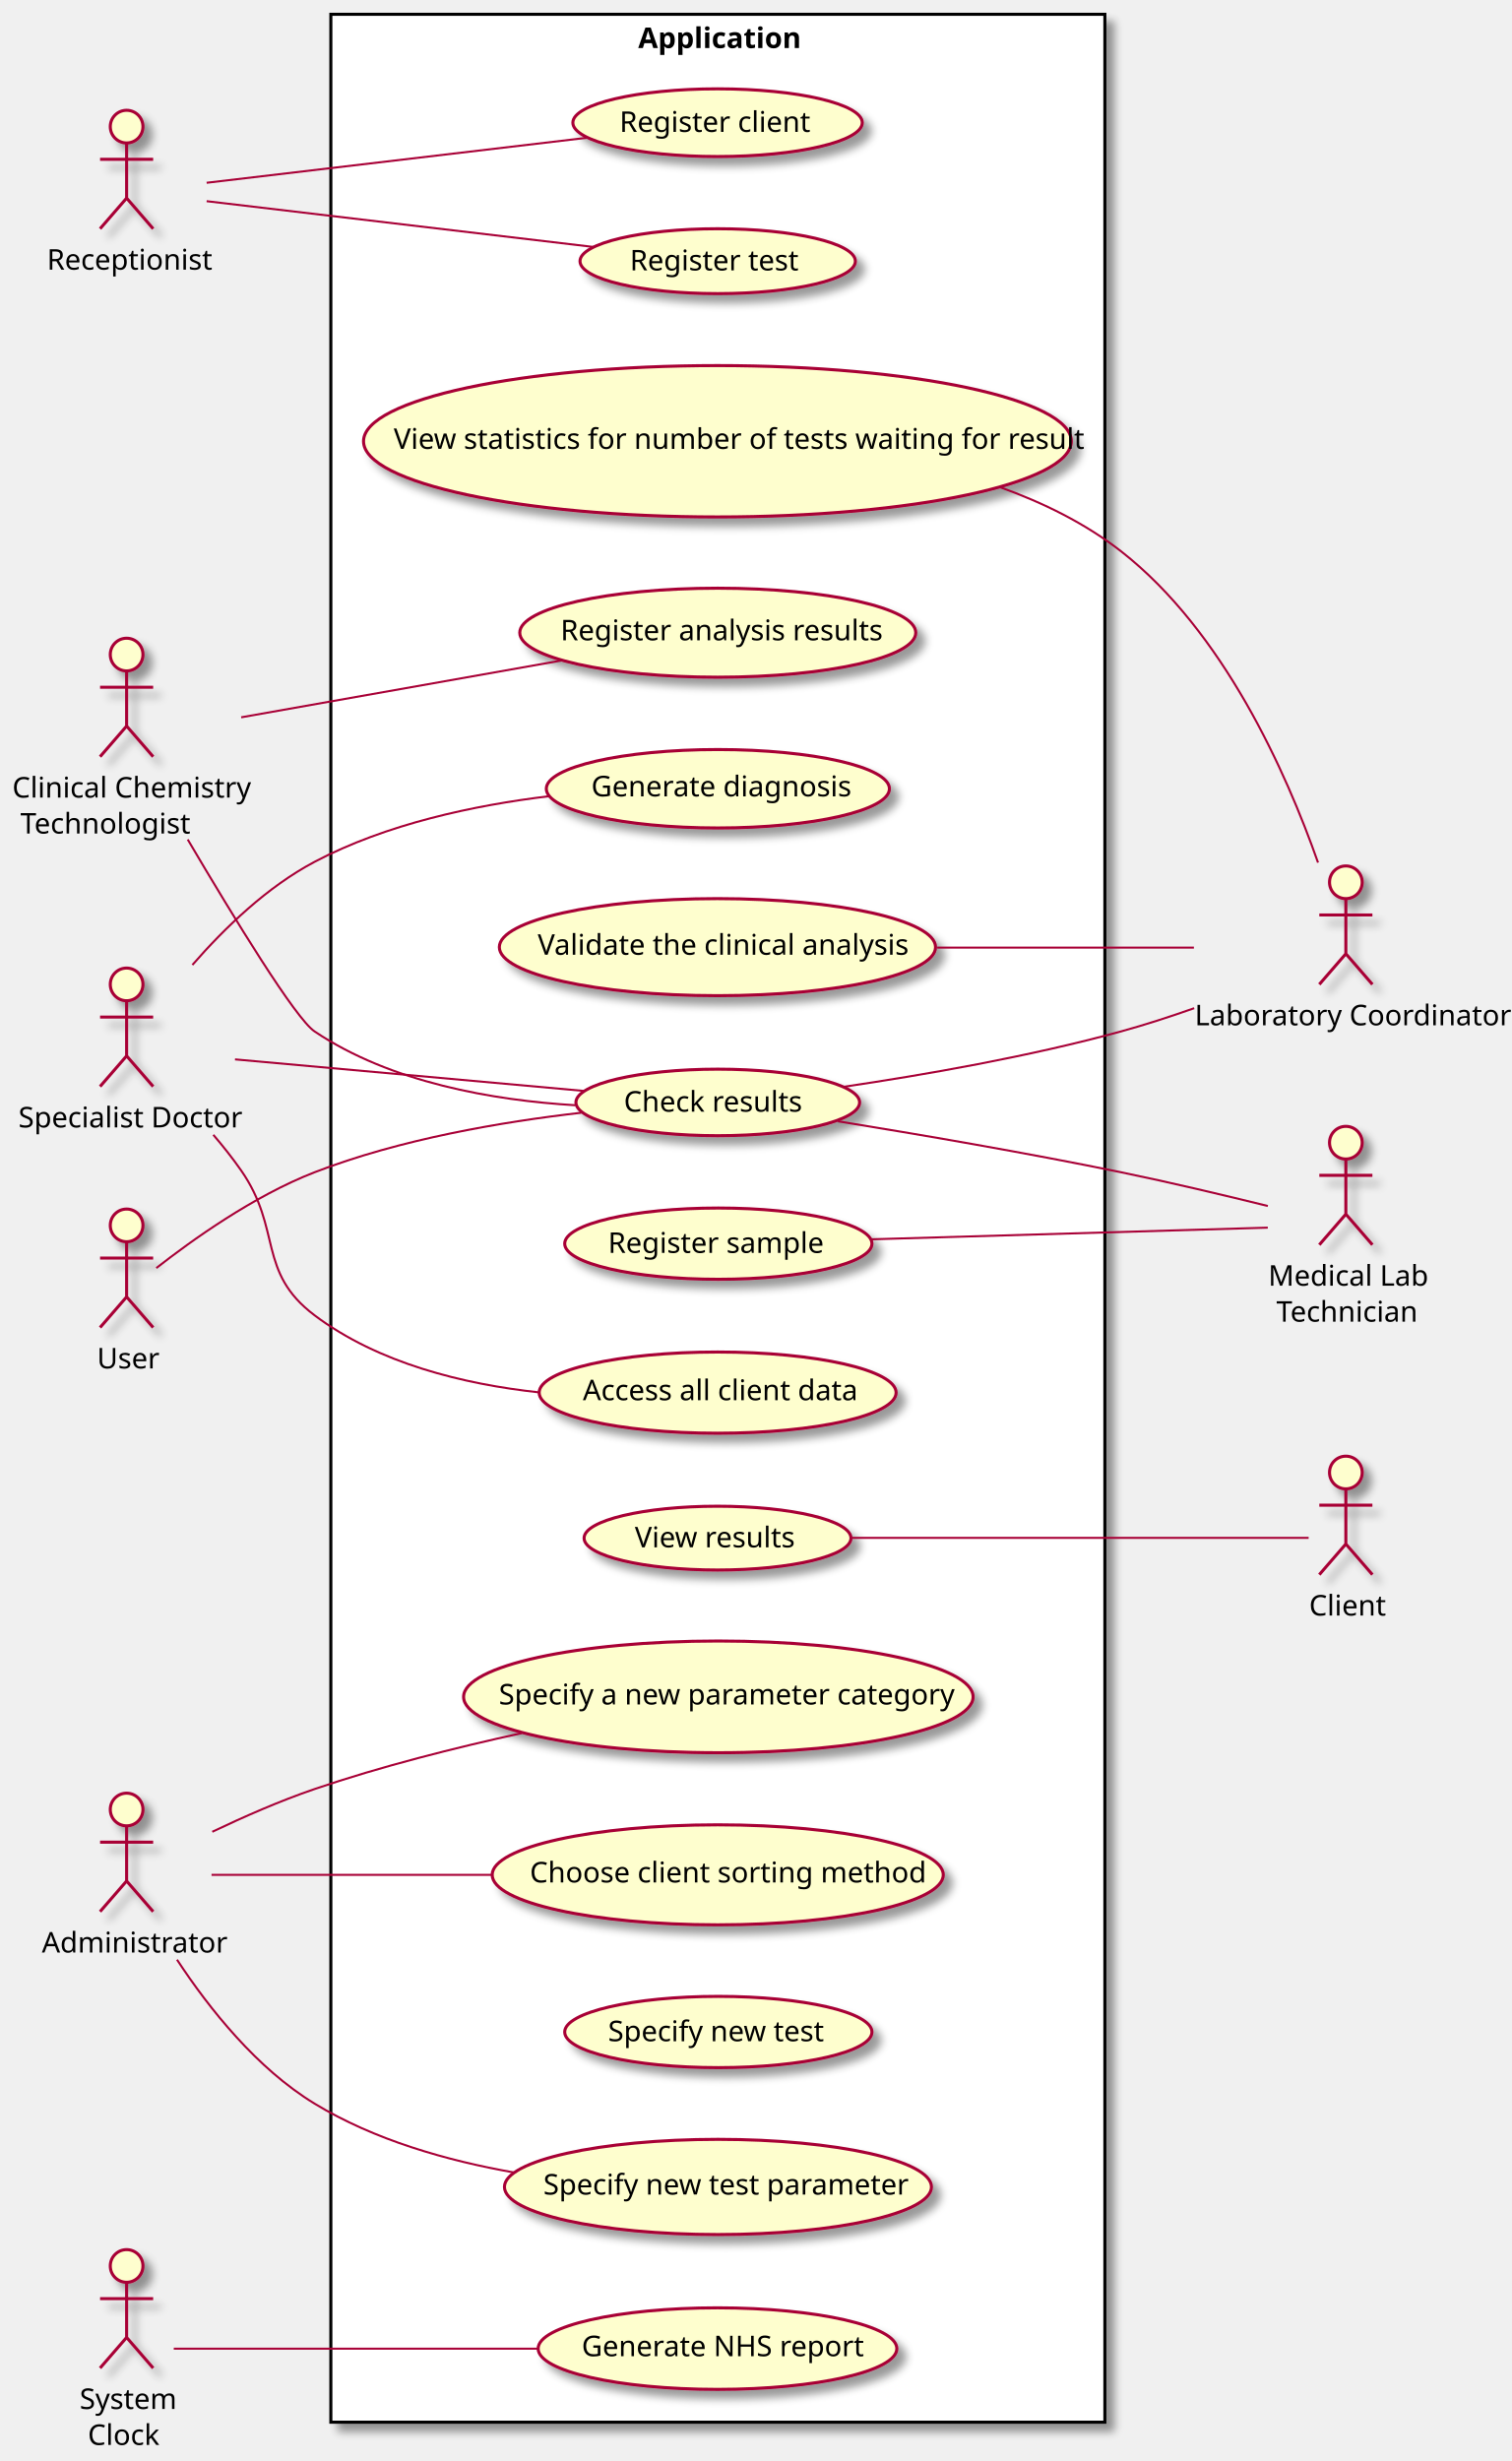
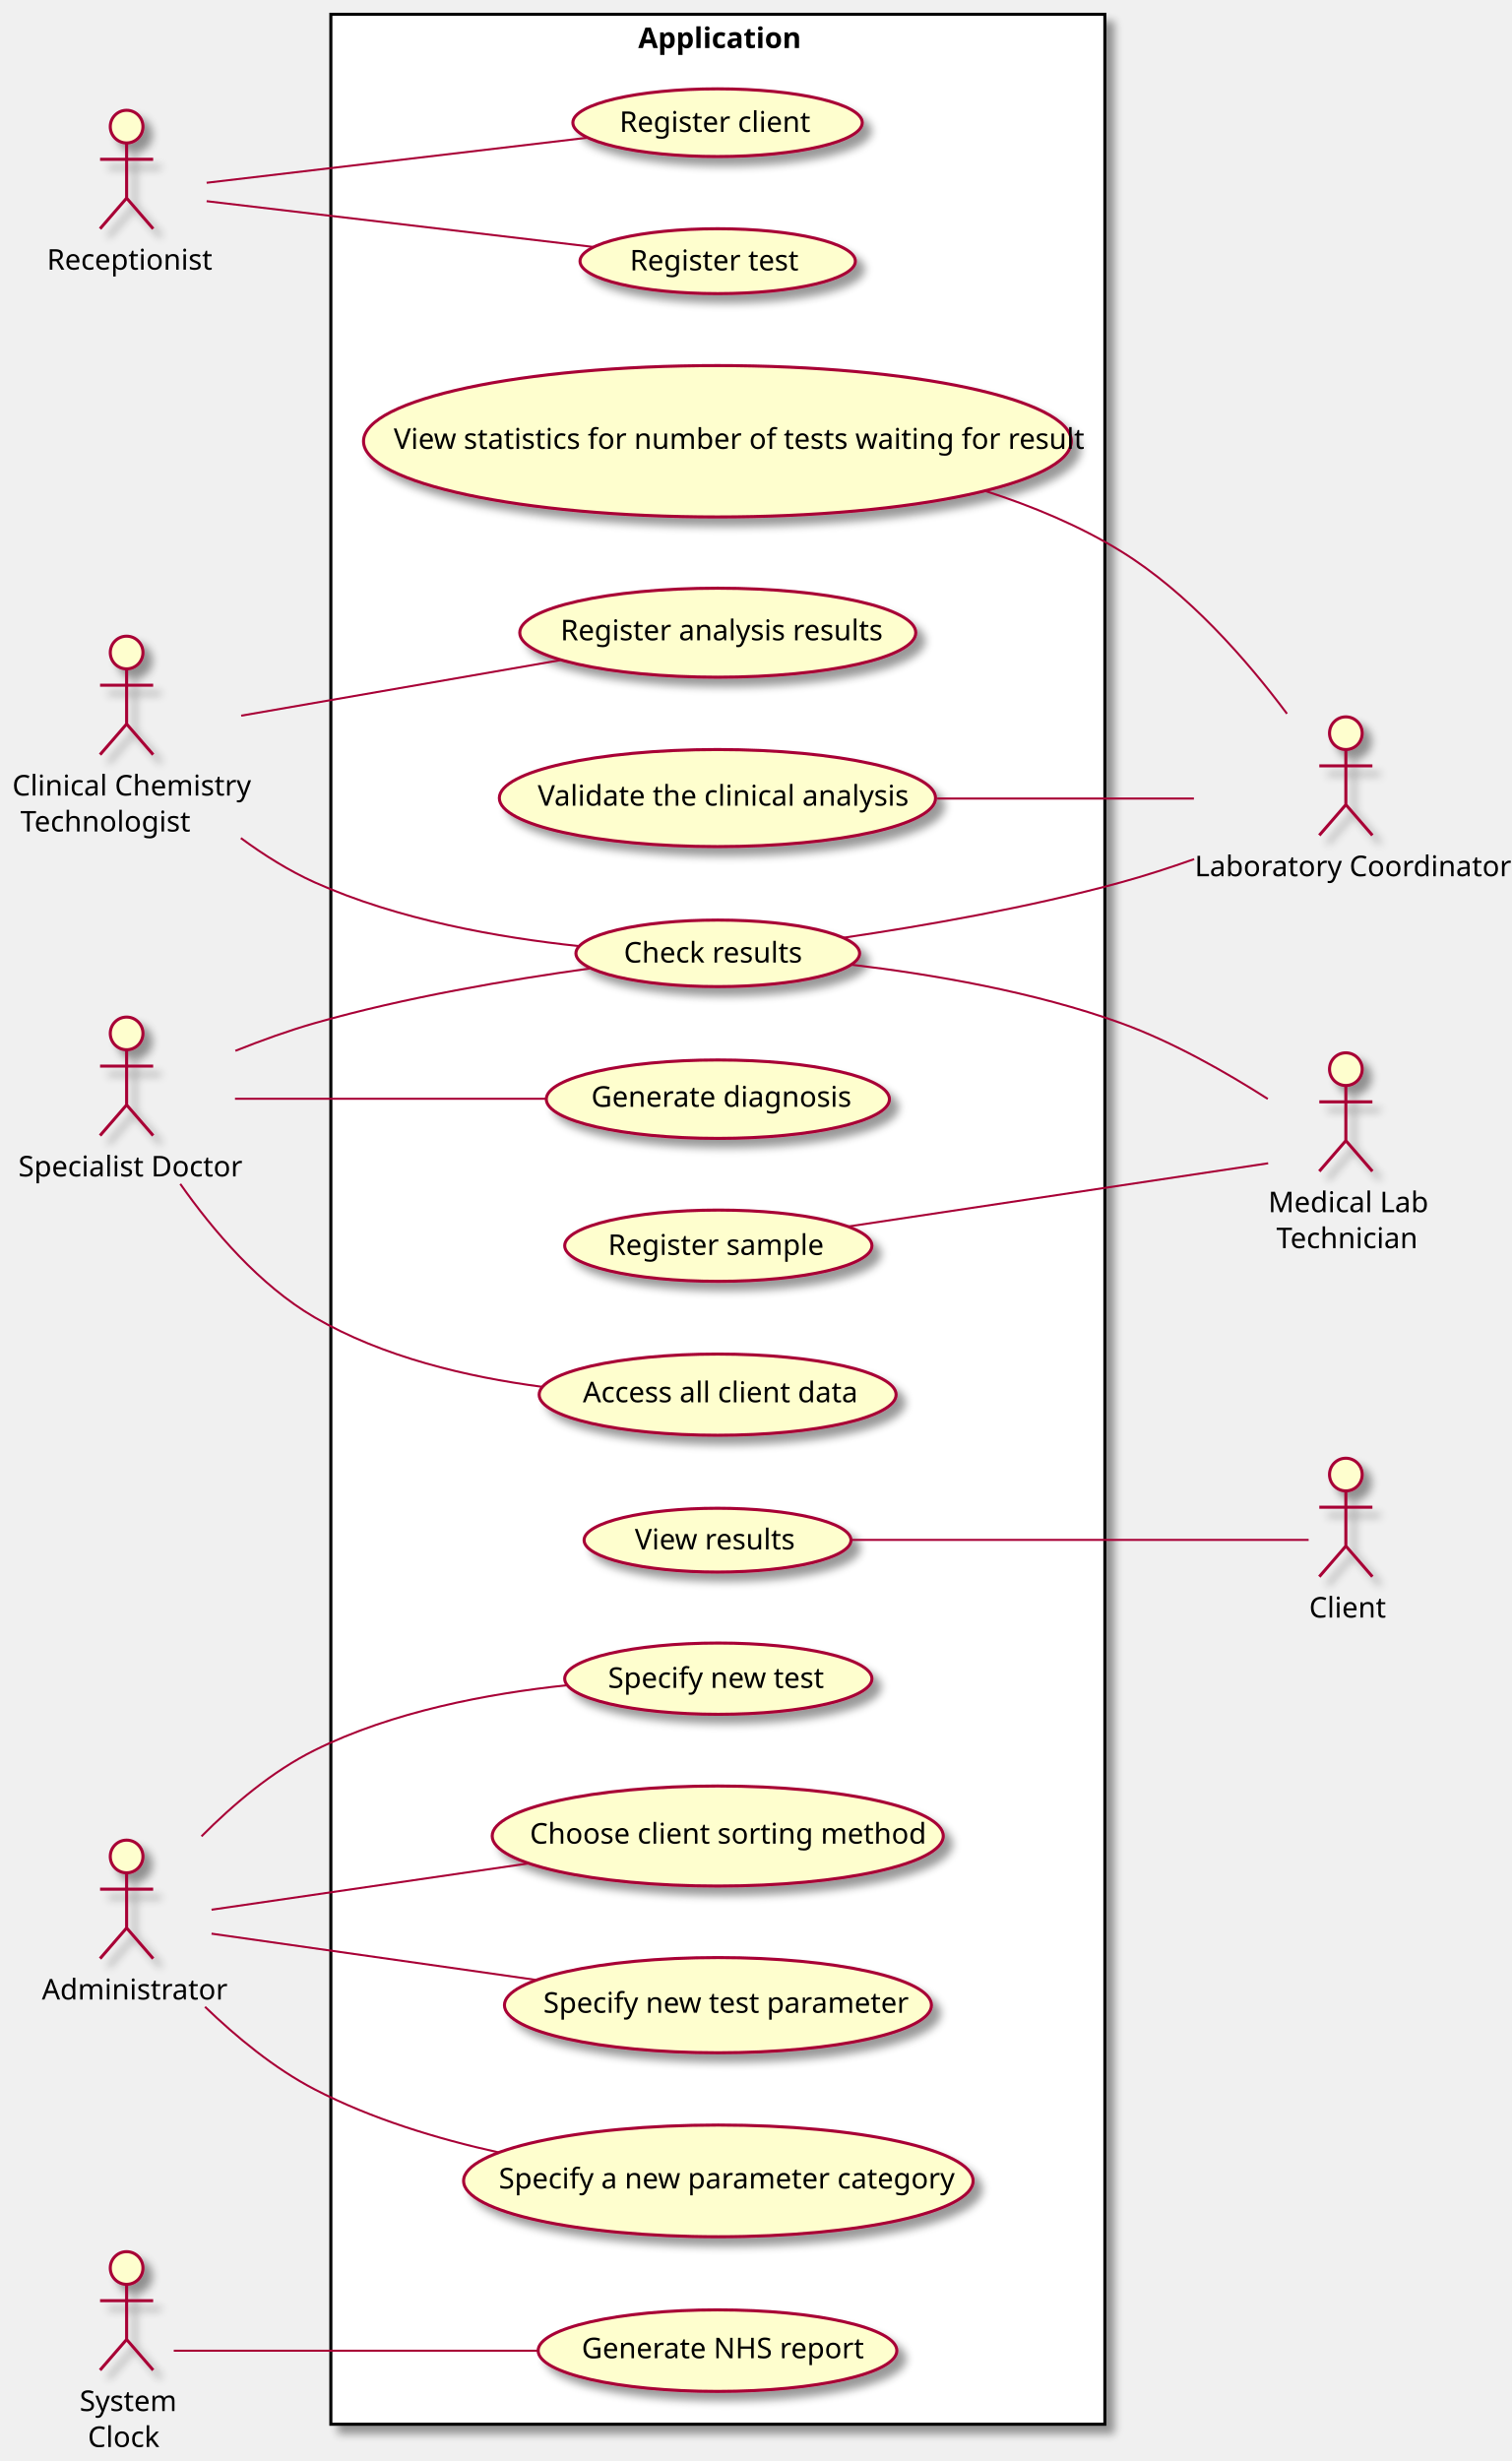
- <svg xmlns="http://www.w3.org/2000/svg" contentScriptType="application/ecmascript" contentStyleType="text/css" height="1205px" preserveAspectRatio="none" style="width:740px;height:1205px;" version="1.1" viewBox="0 0 740 1205" width="740px" zoomAndPan="magnify">
+ <svg xmlns="http://www.w3.org/2000/svg" contentScriptType="application/ecmascript" contentStyleType="text/css" height="723.6px" preserveAspectRatio="none" style="width:444px;height:723px;" version="1.1" viewBox="0 0 444 723" width="444px" zoomAndPan="magnify">
  <defs>
-     <filter height="300%" id="f1ft36qcpmen9t" width="300%" x="-1" y="-1">
-       <feGaussianBlur result="blurOut" stdDeviation="2.0" />
+     <filter height="300%" id="fibcow8h8oq52" width="300%" x="-1" y="-1">
+       <feGaussianBlur result="blurOut" stdDeviation="1.2" />
      <feColorMatrix in="blurOut" result="blurOut2" type="matrix" values="0 0 0 0 0 0 0 0 0 0 0 0 0 0 0 0 0 0 .4 0" />
-       <feOffset dx="4.0" dy="4.0" in="blurOut2" result="blurOut3" />
+       <feOffset dx="2.4" dy="2.4" in="blurOut2" result="blurOut3" />
      <feBlend in="SourceGraphic" in2="blurOut3" mode="normal" />
    </filter>
  </defs>
  <g>
-     <rect fill="#FFFFFF" filter="url(#f1ft36qcpmen9t)" height="1179" style="stroke:#000000;stroke-width:1.5;" width="379" x="162" y="7" />
-     <text fill="#000000" font-family="sans-serif" font-size="14" font-weight="bold" lengthAdjust="spacing" textLength="78" x="312.5" y="23.533">Application</text>
-     <ellipse cx="351.417" cy="127.883" fill="#FEFECE" filter="url(#f1ft36qcpmen9t)" rx="67.417" ry="15.883" style="stroke:#A80036;stroke-width:1.5;" />
-     <text fill="#000000" font-family="sans-serif" font-size="14" lengthAdjust="spacing" textLength="80" x="308.417" y="132.4">Register test</text>
-     <ellipse cx="351.357" cy="60.071" fill="#FEFECE" filter="url(#f1ft36qcpmen9t)" rx="70.857" ry="16.571" style="stroke:#A80036;stroke-width:1.5;" />
-     <text fill="#000000" font-family="sans-serif" font-size="14" lengthAdjust="spacing" textLength="90" x="303.357" y="64.588">Register client</text>
-     <ellipse cx="351.726" cy="608.945" fill="#FEFECE" filter="url(#f1ft36qcpmen9t)" rx="75.226" ry="17.445" style="stroke:#A80036;stroke-width:1.5;" />
-     <text fill="#000000" font-family="sans-serif" font-size="14" lengthAdjust="spacing" textLength="102" x="297.726" y="613.462">Register sample</text>
-     <ellipse cx="351.452" cy="309.791" fill="#FEFECE" filter="url(#f1ft36qcpmen9t)" rx="96.953" ry="21.791" style="stroke:#A80036;stroke-width:1.5;" />
-     <text fill="#000000" font-family="sans-serif" font-size="14" lengthAdjust="spacing" textLength="154" x="274.452" y="313.519">Register analysis results</text>
-     <ellipse cx="351.507" cy="386.201" fill="#FEFECE" filter="url(#f1ft36qcpmen9t)" rx="84.007" ry="19.201" style="stroke:#A80036;stroke-width:1.5;" />
-     <text fill="#000000" font-family="sans-serif" font-size="14" lengthAdjust="spacing" textLength="124" x="289.507" y="389.93">Generate diagnosis</text>
-     <ellipse cx="351.434" cy="917.987" fill="#FEFECE" filter="url(#f1ft36qcpmen9t)" rx="110.434" ry="24.487" style="stroke:#A80036;stroke-width:1.5;" />
-     <text fill="#000000" font-family="sans-serif" font-size="14" lengthAdjust="spacing" textLength="184" x="259.434" y="921.715">Choose client sorting method</text>
-     <ellipse cx="351.298" cy="463.76" fill="#FEFECE" filter="url(#f1ft36qcpmen9t)" rx="106.798" ry="23.76" style="stroke:#A80036;stroke-width:1.5;" />
-     <text fill="#000000" font-family="sans-serif" font-size="14" lengthAdjust="spacing" textLength="176" x="263.298" y="467.488">Validate the clinical analysis</text>
-     <ellipse cx="351.341" cy="753.118" fill="#FEFECE" filter="url(#f1ft36qcpmen9t)" rx="65.341" ry="15.618" style="stroke:#A80036;stroke-width:1.5;" />
-     <text fill="#000000" font-family="sans-serif" font-size="14" lengthAdjust="spacing" textLength="75" x="310.841" y="757.635">View results</text>
-     <ellipse cx="351.457" cy="539.791" fill="#FEFECE" filter="url(#f1ft36qcpmen9t)" rx="69.457" ry="16.291" style="stroke:#A80036;stroke-width:1.5;" />
-     <text fill="#000000" font-family="sans-serif" font-size="14" lengthAdjust="spacing" textLength="86" x="305.457" y="544.308">Check results</text>
-     <ellipse cx="351.289" cy="216.058" fill="#FEFECE" filter="url(#f1ft36qcpmen9t)" rx="173.289" ry="37.058" style="stroke:#A80036;stroke-width:1.5;" />
-     <text fill="#000000" font-family="sans-serif" font-size="14" lengthAdjust="spacing" textLength="317" x="192.789" y="219.786">View statistics for number of tests waiting for result</text>
-     <ellipse cx="351.392" cy="681.879" fill="#FEFECE" filter="url(#f1ft36qcpmen9t)" rx="87.392" ry="19.878" style="stroke:#A80036;stroke-width:1.5;" />
-     <text fill="#000000" font-family="sans-serif" font-size="14" lengthAdjust="spacing" textLength="132" x="285.392" y="685.607">Access all client data</text>
-     <ellipse cx="351.319" cy="1149.964" fill="#FEFECE" filter="url(#f1ft36qcpmen9t)" rx="87.819" ry="19.964" style="stroke:#A80036;stroke-width:1.5;" />
-     <text fill="#000000" font-family="sans-serif" font-size="14" lengthAdjust="spacing" textLength="133" x="284.819" y="1153.692">Generate NHS report</text>
-     <ellipse cx="351.726" cy="994.945" fill="#FEFECE" filter="url(#f1ft36qcpmen9t)" rx="75.226" ry="17.445" style="stroke:#A80036;stroke-width:1.5;" />
-     <text fill="#000000" font-family="sans-serif" font-size="14" lengthAdjust="spacing" textLength="102" x="297.726" y="999.462">Specify new test</text>
-     <ellipse cx="351.54" cy="1070.808" fill="#FEFECE" filter="url(#f1ft36qcpmen9t)" rx="104.54" ry="23.308" style="stroke:#A80036;stroke-width:1.5;" />
-     <text fill="#000000" font-family="sans-serif" font-size="14" lengthAdjust="spacing" textLength="171" x="266.04" y="1074.536">Specify new test parameter</text>
-     <ellipse cx="351.739" cy="830.848" fill="#FEFECE" filter="url(#f1ft36qcpmen9t)" rx="124.739" ry="27.348" style="stroke:#A80036;stroke-width:1.5;" />
-     <text fill="#000000" font-family="sans-serif" font-size="14" lengthAdjust="spacing" textLength="215" x="244.239" y="834.576">Specify a new parameter category</text>
-     <ellipse cx="62" cy="62" fill="#FEFECE" filter="url(#f1ft36qcpmen9t)" rx="8" ry="8" style="stroke:#A80036;stroke-width:1.5;" />
-     <path d="M62,70 L62,97 M49,78 L75,78 M62,97 L49,112 M62,97 L75,112 " fill="none" filter="url(#f1ft36qcpmen9t)" style="stroke:#A80036;stroke-width:1.5;" />
-     <text fill="#000000" font-family="sans-serif" font-size="14" lengthAdjust="spacing" textLength="78" x="23" y="132.033">Receptionist</text>
-     <ellipse cx="659" cy="559.5" fill="#FEFECE" filter="url(#f1ft36qcpmen9t)" rx="8" ry="8" style="stroke:#A80036;stroke-width:1.5;" />
-     <path d="M659,567.5 L659,594.5 M646,575.5 L672,575.5 M659,594.5 L646,609.5 M659,594.5 L672,609.5 " fill="none" filter="url(#f1ft36qcpmen9t)" style="stroke:#A80036;stroke-width:1.5;" />
-     <text fill="#000000" font-family="sans-serif" font-size="14" lengthAdjust="spacing" textLength="76" x="621" y="629.533">Medical Lab</text>
-     <text fill="#000000" font-family="sans-serif" font-size="14" lengthAdjust="spacing" textLength="69" x="625" y="647.143">Technician</text>
-     <ellipse cx="62" cy="320.5" fill="#FEFECE" filter="url(#f1ft36qcpmen9t)" rx="8" ry="8" style="stroke:#A80036;stroke-width:1.5;" />
-     <path d="M62,328.5 L62,355.5 M49,336.5 L75,336.5 M62,355.5 L49,370.5 M62,355.5 L75,370.5 " fill="none" filter="url(#f1ft36qcpmen9t)" style="stroke:#A80036;stroke-width:1.5;" />
-     <text fill="#000000" font-family="sans-serif" font-size="14" lengthAdjust="spacing" textLength="112" x="6" y="390.533">Clinical Chemistry</text>
-     <text fill="#000000" font-family="sans-serif" font-size="14" lengthAdjust="spacing" textLength="81" x="10" y="408.143">Technologist</text>
-     <ellipse cx="62" cy="482" fill="#FEFECE" filter="url(#f1ft36qcpmen9t)" rx="8" ry="8" style="stroke:#A80036;stroke-width:1.5;" />
-     <path d="M62,490 L62,517 M49,498 L75,498 M62,517 L49,532 M62,517 L75,532 " fill="none" filter="url(#f1ft36qcpmen9t)" style="stroke:#A80036;stroke-width:1.5;" />
-     <text fill="#000000" font-family="sans-serif" font-size="14" lengthAdjust="spacing" textLength="106" x="9" y="552.033">Specialist Doctor</text>
-     <ellipse cx="659" cy="432" fill="#FEFECE" filter="url(#f1ft36qcpmen9t)" rx="8" ry="8" style="stroke:#A80036;stroke-width:1.5;" />
-     <path d="M659,440 L659,467 M646,448 L672,448 M659,467 L646,482 M659,467 L672,482 " fill="none" filter="url(#f1ft36qcpmen9t)" style="stroke:#A80036;stroke-width:1.5;" />
-     <text fill="#000000" font-family="sans-serif" font-size="14" lengthAdjust="spacing" textLength="148" x="585" y="502.033">Laboratory Coordinator</text>
-     <ellipse cx="62" cy="600" fill="#FEFECE" filter="url(#f1ft36qcpmen9t)" rx="8" ry="8" style="stroke:#A80036;stroke-width:1.5;" />
-     <path d="M62,608 L62,635 M49,616 L75,616 M62,635 L49,650 M62,635 L75,650 " fill="none" filter="url(#f1ft36qcpmen9t)" style="stroke:#A80036;stroke-width:1.5;" />
-     <text fill="#000000" font-family="sans-serif" font-size="14" lengthAdjust="spacing" textLength="29" x="47.5" y="670.033">User</text>
-     <ellipse cx="659" cy="721" fill="#FEFECE" filter="url(#f1ft36qcpmen9t)" rx="8" ry="8" style="stroke:#A80036;stroke-width:1.5;" />
-     <path d="M659,729 L659,756 M646,737 L672,737 M659,756 L646,771 M659,756 L672,771 " fill="none" filter="url(#f1ft36qcpmen9t)" style="stroke:#A80036;stroke-width:1.5;" />
-     <text fill="#000000" font-family="sans-serif" font-size="14" lengthAdjust="spacing" textLength="36" x="641" y="791.033">Client</text>
-     <ellipse cx="62" cy="886" fill="#FEFECE" filter="url(#f1ft36qcpmen9t)" rx="8" ry="8" style="stroke:#A80036;stroke-width:1.5;" />
-     <path d="M62,894 L62,921 M49,902 L75,902 M62,921 L49,936 M62,921 L75,936 " fill="none" filter="url(#f1ft36qcpmen9t)" style="stroke:#A80036;stroke-width:1.5;" />
-     <text fill="#000000" font-family="sans-serif" font-size="14" lengthAdjust="spacing" textLength="83" x="20.5" y="956.033">Administrator</text>
-     <ellipse cx="62" cy="1109.5" fill="#FEFECE" filter="url(#f1ft36qcpmen9t)" rx="8" ry="8" style="stroke:#A80036;stroke-width:1.5;" />
-     <path d="M62,1117.5 L62,1144.5 M49,1125.5 L75,1125.5 M62,1144.5 L49,1159.5 M62,1144.5 L75,1159.5 " fill="none" filter="url(#f1ft36qcpmen9t)" style="stroke:#A80036;stroke-width:1.5;" />
-     <text fill="#000000" font-family="sans-serif" font-size="14" lengthAdjust="spacing" textLength="46" x="39" y="1179.533">System</text>
-     <text fill="#000000" font-family="sans-serif" font-size="14" lengthAdjust="spacing" textLength="35" x="43" y="1197.143">Clock</text>
-     <path d="M101.18,98.51 C149.67,104.25 233.9,114.21 290.89,120.95 " fill="none" id="Receptionist-UC1" style="stroke:#A80036;stroke-width:1.0;" />
-     <path d="M101.18,89.49 C148.83,83.85 230.99,74.13 287.91,67.4 " fill="none" id="Receptionist-UC2" style="stroke:#A80036;stroke-width:1.0;" />
-     <path d="M426.06,606.83 C487.51,605.02 572.57,602.52 620.77,601.1 " fill="none" id="UC3-MLT" style="stroke:#A80036;stroke-width:1.0;" />
-     <path d="M118.09,351.23 C162.52,343.35 225.49,332.18 274.68,323.45 " fill="none" id="CCT-UC4" style="stroke:#A80036;stroke-width:1.0;" />
-     <path d="M94.21,472.47 C110.11,454.2 130.96,434.17 154,422 C189.11,403.45 232.12,394.29 268.95,389.84 " fill="none" id="Doctor-UC5" style="stroke:#A80036;stroke-width:1.0;" />
-     <path d="M103.58,918 C139.18,918 192.63,918 240.7,918 " fill="none" id="Administrator-UC6" style="stroke:#A80036;stroke-width:1.0;" />
-     <path d="M458.92,464 C500.42,464 546.96,464 584.6,464 " fill="none" id="UC7-LC" style="stroke:#A80036;stroke-width:1.0;" />
-     <path d="M417.29,753 C488.57,753 598.63,753 640.78,753 " fill="none" id="UC8-Client" style="stroke:#A80036;stroke-width:1.0;" />
-     <path d="M410.29,549.02 C449.53,555.38 502.54,564.45 549,574 C573.01,578.94 599.79,585.31 620.8,590.51 " fill="none" id="UC9-MLT" style="stroke:#A80036;stroke-width:1.0;" />
-     <path d="M91.92,411.05 C114.94,450.12 144.76,498.79 154,505 C191.39,530.13 241.48,538.76 281.72,541.17 " fill="none" id="CCT-UC9" style="stroke:#A80036;stroke-width:1.0;" />
-     <path d="M412.9,532.17 C452.1,526.38 504.06,517.34 549,505 C560.7,501.79 572.9,497.83 584.73,493.65 " fill="none" id="UC9-LC" style="stroke:#A80036;stroke-width:1.0;" />
-     <path d="M115.06,518.71 C163.12,523.05 234.65,529.52 286.24,534.19 " fill="none" id="Doctor-UC9" style="stroke:#A80036;stroke-width:1.0;" />
-     <path d="M76.55,620.89 C93.56,607.56 124.12,585.57 154,574 C195.81,557.81 245.6,549.3 284.6,544.84 " fill="none" id="User-UC9" style="stroke:#A80036;stroke-width:1.0;" />
-     <path d="M645.37,422.37 C629.8,378.08 599.07,309.14 549,270 C531.51,256.33 510.79,246.11 489.47,238.48 " fill="none" id="LC-UC10" style="stroke:#A80036;stroke-width:1.0;" />
-     <path d="M104.45,555.65 C109.27,561.28 113.91,567.15 118,573 C138.26,602 125.75,622.69 154,644 C185.21,667.54 226.93,677.73 263.91,681.76 " fill="none" id="Doctor-UC11" style="stroke:#A80036;stroke-width:1.0;" />
-     <path d="M85.08,1150 C122.75,1150 201.37,1150 263.32,1150 " fill="none" id="Clock-UC12" style="stroke:#A80036;stroke-width:1.0;" />
-     <path d="M86.67,959.54 C102.62,983.78 125.86,1012.86 154,1030 C183.24,1047.81 218.98,1057.99 251.92,1063.77 " fill="none" id="Administrator-UC14" style="stroke:#A80036;stroke-width:1.0;" />
-     <path d="M103.94,896.91 C119.34,889.56 137.2,881.73 154,876 C186.46,864.93 222.86,855.74 255.44,848.61 " fill="none" id="Administrator-UC15" style="stroke:#A80036;stroke-width:1.0;" />
+     <rect fill="#FFFFFF" filter="url(#fibcow8h8oq52)" height="708" style="stroke:#000000;stroke-width:0.9;" width="227.4" x="97.2" y="4.2" />
+     <text fill="#000000" font-family="sans-serif" font-size="8.4" font-weight="bold" lengthAdjust="spacing" textLength="46.8" x="187.5" y="14.12">Application</text>
+     <ellipse cx="210.85" cy="76.73" fill="#FEFECE" filter="url(#fibcow8h8oq52)" rx="40.45" ry="9.53" style="stroke:#A80036;stroke-width:0.9;" />
+     <text fill="#000000" font-family="sans-serif" font-size="8.4" lengthAdjust="spacing" textLength="48" x="185.05" y="79.44">Register test</text>
+     <ellipse cx="210.814" cy="36.043" fill="#FEFECE" filter="url(#fibcow8h8oq52)" rx="42.514" ry="9.943" style="stroke:#A80036;stroke-width:0.9;" />
+     <text fill="#000000" font-family="sans-serif" font-size="8.4" lengthAdjust="spacing" textLength="54" x="182.014" y="38.753">Register client</text>
+     <ellipse cx="211.035" cy="365.967" fill="#FEFECE" filter="url(#fibcow8h8oq52)" rx="45.135" ry="10.467" style="stroke:#A80036;stroke-width:0.9;" />
+     <text fill="#000000" font-family="sans-serif" font-size="8.4" lengthAdjust="spacing" textLength="61.2" x="178.635" y="368.677">Register sample</text>
+     <ellipse cx="210.871" cy="185.874" fill="#FEFECE" filter="url(#fibcow8h8oq52)" rx="58.172" ry="13.074" style="stroke:#A80036;stroke-width:0.9;" />
+     <text fill="#000000" font-family="sans-serif" font-size="8.4" lengthAdjust="spacing" textLength="92.4" x="164.672" y="188.111">Register analysis results</text>
+     <ellipse cx="210.904" cy="322.921" fill="#FEFECE" filter="url(#fibcow8h8oq52)" rx="50.404" ry="11.521" style="stroke:#A80036;stroke-width:0.9;" />
+     <text fill="#000000" font-family="sans-serif" font-size="8.4" lengthAdjust="spacing" textLength="74.4" x="173.704" y="325.158">Generate diagnosis</text>
+     <ellipse cx="210.86" cy="539.392" fill="#FEFECE" filter="url(#fibcow8h8oq52)" rx="66.26" ry="14.692" style="stroke:#A80036;stroke-width:0.9;" />
+     <text fill="#000000" font-family="sans-serif" font-size="8.4" lengthAdjust="spacing" textLength="110.4" x="155.66" y="541.629">Choose client sorting method</text>
+     <ellipse cx="210.779" cy="234.456" fill="#FEFECE" filter="url(#fibcow8h8oq52)" rx="64.079" ry="14.256" style="stroke:#A80036;stroke-width:0.9;" />
+     <text fill="#000000" font-family="sans-serif" font-size="8.4" lengthAdjust="spacing" textLength="105.6" x="157.979" y="236.693">Validate the clinical analysis</text>
+     <ellipse cx="210.805" cy="452.471" fill="#FEFECE" filter="url(#fibcow8h8oq52)" rx="39.205" ry="9.371" style="stroke:#A80036;stroke-width:0.9;" />
+     <text fill="#000000" font-family="sans-serif" font-size="8.4" lengthAdjust="spacing" textLength="45" x="186.505" y="455.181">View results</text>
+     <ellipse cx="210.874" cy="280.075" fill="#FEFECE" filter="url(#fibcow8h8oq52)" rx="41.674" ry="9.775" style="stroke:#A80036;stroke-width:0.9;" />
+     <text fill="#000000" font-family="sans-serif" font-size="8.4" lengthAdjust="spacing" textLength="51.6" x="183.274" y="282.785">Check results</text>
+     <ellipse cx="210.773" cy="129.635" fill="#FEFECE" filter="url(#fibcow8h8oq52)" rx="103.973" ry="22.235" style="stroke:#A80036;stroke-width:0.9;" />
+     <text fill="#000000" font-family="sans-serif" font-size="8.4" lengthAdjust="spacing" textLength="190.2" x="115.673" y="131.872">View statistics for number of tests waiting for result</text>
+     <ellipse cx="210.835" cy="409.727" fill="#FEFECE" filter="url(#fibcow8h8oq52)" rx="52.435" ry="11.927" style="stroke:#A80036;stroke-width:0.9;" />
+     <text fill="#000000" font-family="sans-serif" font-size="8.4" lengthAdjust="spacing" textLength="79.2" x="171.235" y="411.964">Access all client data</text>
+     <ellipse cx="210.792" cy="690.578" fill="#FEFECE" filter="url(#fibcow8h8oq52)" rx="52.692" ry="11.978" style="stroke:#A80036;stroke-width:0.9;" />
+     <text fill="#000000" font-family="sans-serif" font-size="8.4" lengthAdjust="spacing" textLength="79.8" x="170.892" y="692.815">Generate NHS report</text>
+     <ellipse cx="211.035" cy="493.167" fill="#FEFECE" filter="url(#fibcow8h8oq52)" rx="45.135" ry="10.467" style="stroke:#A80036;stroke-width:0.9;" />
+     <text fill="#000000" font-family="sans-serif" font-size="8.4" lengthAdjust="spacing" textLength="61.2" x="178.635" y="495.877">Specify new test</text>
+     <ellipse cx="210.924" cy="589.085" fill="#FEFECE" filter="url(#fibcow8h8oq52)" rx="62.724" ry="13.985" style="stroke:#A80036;stroke-width:0.9;" />
+     <text fill="#000000" font-family="sans-serif" font-size="8.4" lengthAdjust="spacing" textLength="102.6" x="159.624" y="591.322">Specify new test parameter</text>
+     <ellipse cx="211.043" cy="640.709" fill="#FEFECE" filter="url(#fibcow8h8oq52)" rx="74.843" ry="16.409" style="stroke:#A80036;stroke-width:0.9;" />
+     <text fill="#000000" font-family="sans-serif" font-size="8.4" lengthAdjust="spacing" textLength="129" x="146.543" y="642.946">Specify a new parameter category</text>
+     <ellipse cx="37.2" cy="37.2" fill="#FEFECE" filter="url(#fibcow8h8oq52)" rx="4.8" ry="4.8" style="stroke:#A80036;stroke-width:0.9;" />
+     <path d="M37.2,42 L37.2,58.2 M29.4,46.8 L45,46.8 M37.2,58.2 L29.4,67.2 M37.2,58.2 L45,67.2 " fill="none" filter="url(#fibcow8h8oq52)" style="stroke:#A80036;stroke-width:0.9;" />
+     <text fill="#000000" font-family="sans-serif" font-size="8.4" lengthAdjust="spacing" textLength="46.8" x="13.8" y="79.22">Receptionist</text>
+     <ellipse cx="395.4" cy="314.1" fill="#FEFECE" filter="url(#fibcow8h8oq52)" rx="4.8" ry="4.8" style="stroke:#A80036;stroke-width:0.9;" />
+     <path d="M395.4,318.9 L395.4,335.1 M387.6,323.7 L403.2,323.7 M395.4,335.1 L387.6,344.1 M395.4,335.1 L403.2,344.1 " fill="none" filter="url(#fibcow8h8oq52)" style="stroke:#A80036;stroke-width:0.9;" />
+     <text fill="#000000" font-family="sans-serif" font-size="8.4" lengthAdjust="spacing" textLength="45.6" x="372.6" y="356.12">Medical Lab</text>
+     <text fill="#000000" font-family="sans-serif" font-size="8.4" lengthAdjust="spacing" textLength="41.4" x="375" y="366.685">Technician</text>
+     <ellipse cx="37.2" cy="191.7" fill="#FEFECE" filter="url(#fibcow8h8oq52)" rx="4.8" ry="4.8" style="stroke:#A80036;stroke-width:0.9;" />
+     <path d="M37.2,196.5 L37.2,212.7 M29.4,201.3 L45,201.3 M37.2,212.7 L29.4,221.7 M37.2,212.7 L45,221.7 " fill="none" filter="url(#fibcow8h8oq52)" style="stroke:#A80036;stroke-width:0.9;" />
+     <text fill="#000000" font-family="sans-serif" font-size="8.4" lengthAdjust="spacing" textLength="67.2" x="3.6" y="233.72">Clinical Chemistry</text>
+     <text fill="#000000" font-family="sans-serif" font-size="8.4" lengthAdjust="spacing" textLength="48.6" x="6" y="244.286">Technologist</text>
+     <ellipse cx="37.2" cy="303.6" fill="#FEFECE" filter="url(#fibcow8h8oq52)" rx="4.8" ry="4.8" style="stroke:#A80036;stroke-width:0.9;" />
+     <path d="M37.2,308.4 L37.2,324.6 M29.4,313.2 L45,313.2 M37.2,324.6 L29.4,333.6 M37.2,324.6 L45,333.6 " fill="none" filter="url(#fibcow8h8oq52)" style="stroke:#A80036;stroke-width:0.9;" />
+     <text fill="#000000" font-family="sans-serif" font-size="8.4" lengthAdjust="spacing" textLength="63.6" x="5.4" y="345.62">Specialist Doctor</text>
+     <ellipse cx="395.4" cy="215.4" fill="#FEFECE" filter="url(#fibcow8h8oq52)" rx="4.8" ry="4.8" style="stroke:#A80036;stroke-width:0.9;" />
+     <path d="M395.4,220.2 L395.4,236.4 M387.6,225 L403.2,225 M395.4,236.4 L387.6,245.4 M395.4,236.4 L403.2,245.4 " fill="none" filter="url(#fibcow8h8oq52)" style="stroke:#A80036;stroke-width:0.9;" />
+     <text fill="#000000" font-family="sans-serif" font-size="8.4" lengthAdjust="spacing" textLength="88.8" x="351" y="257.42">Laboratory Coordinator</text>
+     <ellipse cx="395.4" cy="433.2" fill="#FEFECE" filter="url(#fibcow8h8oq52)" rx="4.8" ry="4.8" style="stroke:#A80036;stroke-width:0.9;" />
+     <path d="M395.4,438 L395.4,454.2 M387.6,442.8 L403.2,442.8 M395.4,454.2 L387.6,463.2 M395.4,454.2 L403.2,463.2 " fill="none" filter="url(#fibcow8h8oq52)" style="stroke:#A80036;stroke-width:0.9;" />
+     <text fill="#000000" font-family="sans-serif" font-size="8.4" lengthAdjust="spacing" textLength="21.6" x="384.6" y="475.22">Client</text>
+     <ellipse cx="37.2" cy="545.4" fill="#FEFECE" filter="url(#fibcow8h8oq52)" rx="4.8" ry="4.8" style="stroke:#A80036;stroke-width:0.9;" />
+     <path d="M37.2,550.2 L37.2,566.4 M29.4,555 L45,555 M37.2,566.4 L29.4,575.4 M37.2,566.4 L45,575.4 " fill="none" filter="url(#fibcow8h8oq52)" style="stroke:#A80036;stroke-width:0.9;" />
+     <text fill="#000000" font-family="sans-serif" font-size="8.4" lengthAdjust="spacing" textLength="49.8" x="12.3" y="587.42">Administrator</text>
+     <ellipse cx="37.2" cy="666.3" fill="#FEFECE" filter="url(#fibcow8h8oq52)" rx="4.8" ry="4.8" style="stroke:#A80036;stroke-width:0.9;" />
+     <path d="M37.2,671.1 L37.2,687.3 M29.4,675.9 L45,675.9 M37.2,687.3 L29.4,696.3 M37.2,687.3 L45,696.3 " fill="none" filter="url(#fibcow8h8oq52)" style="stroke:#A80036;stroke-width:0.9;" />
+     <text fill="#000000" font-family="sans-serif" font-size="8.4" lengthAdjust="spacing" textLength="27.6" x="23.4" y="708.32">System</text>
+     <text fill="#000000" font-family="sans-serif" font-size="8.4" lengthAdjust="spacing" textLength="21" x="25.8" y="718.885">Clock</text>
+     <path d="M60.708,59.106 C89.802,62.55 140.34,68.526 174.534,72.57 " fill="none" id="Receptionist-UC1" style="stroke:#A80036;stroke-width:0.6;" />
+     <path d="M60.708,53.694 C89.298,50.31 138.594,44.478 172.746,40.44 " fill="none" id="Receptionist-UC2" style="stroke:#A80036;stroke-width:0.6;" />
+     <path d="M249.036,360.348 C286.218,354.75 341.916,346.362 372.576,341.748 " fill="none" id="UC3-MLT" style="stroke:#A80036;stroke-width:0.6;" />
+     <path d="M70.854,210.252 C97.416,205.632 135.018,199.092 164.484,193.968 " fill="none" id="CCT-UC4" style="stroke:#A80036;stroke-width:0.6;" />
+     <path d="M69.036,322.8 C94.476,322.8 130.872,322.8 160.344,322.8 " fill="none" id="Doctor-UC5" style="stroke:#A80036;stroke-width:0.6;" />
+     <path d="M62.148,561.042 C86.25,557.52 123.978,552.012 155.328,547.428 " fill="none" id="Administrator-UC6" style="stroke:#A80036;stroke-width:0.6;" />
+     <path d="M275.352,234.6 C300.252,234.6 328.176,234.6 350.76,234.6 " fill="none" id="UC7-LC" style="stroke:#A80036;stroke-width:0.6;" />
+     <path d="M250.374,452.4 C293.142,452.4 359.178,452.4 384.468,452.4 " fill="none" id="UC8-Client" style="stroke:#A80036;stroke-width:0.6;" />
+     <path d="M250.35,283.44 C273.774,286.242 303.912,291.366 329.4,300.6 C344.568,306.096 360.258,315.036 372.462,322.842 " fill="none" id="UC9-MLT" style="stroke:#A80036;stroke-width:0.6;" />
+     <path d="M70.764,246.216 C77.538,251.196 84.906,255.828 92.4,259.2 C116.856,270.204 146.604,275.454 170.1,277.95 " fill="none" id="CCT-UC9" style="stroke:#A80036;stroke-width:0.6;" />
+     <path d="M247.74,275.502 C271.26,272.028 302.436,266.604 329.4,259.2 C336.42,257.274 343.74,254.898 350.838,252.39 " fill="none" id="UC9-LC" style="stroke:#A80036;stroke-width:0.6;" />
+     <path d="M69.156,308.712 C76.662,305.718 84.726,302.796 92.4,300.6 C118.962,292.998 149.748,287.79 173.196,284.538 " fill="none" id="Doctor-UC9" style="stroke:#A80036;stroke-width:0.6;" />
+     <path d="M378.102,209.682 C366.264,193.848 349.032,174.114 329.4,162 C317.25,154.506 303.348,148.71 289.452,144.24 " fill="none" id="LC-UC10" style="stroke:#A80036;stroke-width:0.6;" />
+     <path d="M52.968,347.814 C62.58,361.506 76.23,377.556 92.4,387 C112.476,398.724 137.43,404.556 159.204,407.412 " fill="none" id="Doctor-UC11" style="stroke:#A80036;stroke-width:0.6;" />
+     <path d="M51.048,690.6 C73.65,690.6 120.822,690.6 157.992,690.6 " fill="none" id="Clock-UC12" style="stroke:#A80036;stroke-width:0.6;" />
+     <path d="M59.196,539.49 C68.472,530.148 80.034,520.338 92.4,514.2 C115.302,502.83 143.418,497.538 166.446,495.108 " fill="none" id="Administrator-UC13" style="stroke:#A80036;stroke-width:0.6;" />
+     <path d="M62.148,568.074 C86.85,571.596 125.874,577.158 157.674,581.694 " fill="none" id="Administrator-UC14" style="stroke:#A80036;stroke-width:0.6;" />
+     <path d="M60.234,589.566 C69.408,598.416 80.622,607.68 92.4,613.8 C109.032,622.44 128.394,628.338 146.568,632.358 " fill="none" id="Administrator-UC15" style="stroke:#A80036;stroke-width:0.6;" />
  </g>
</svg>
